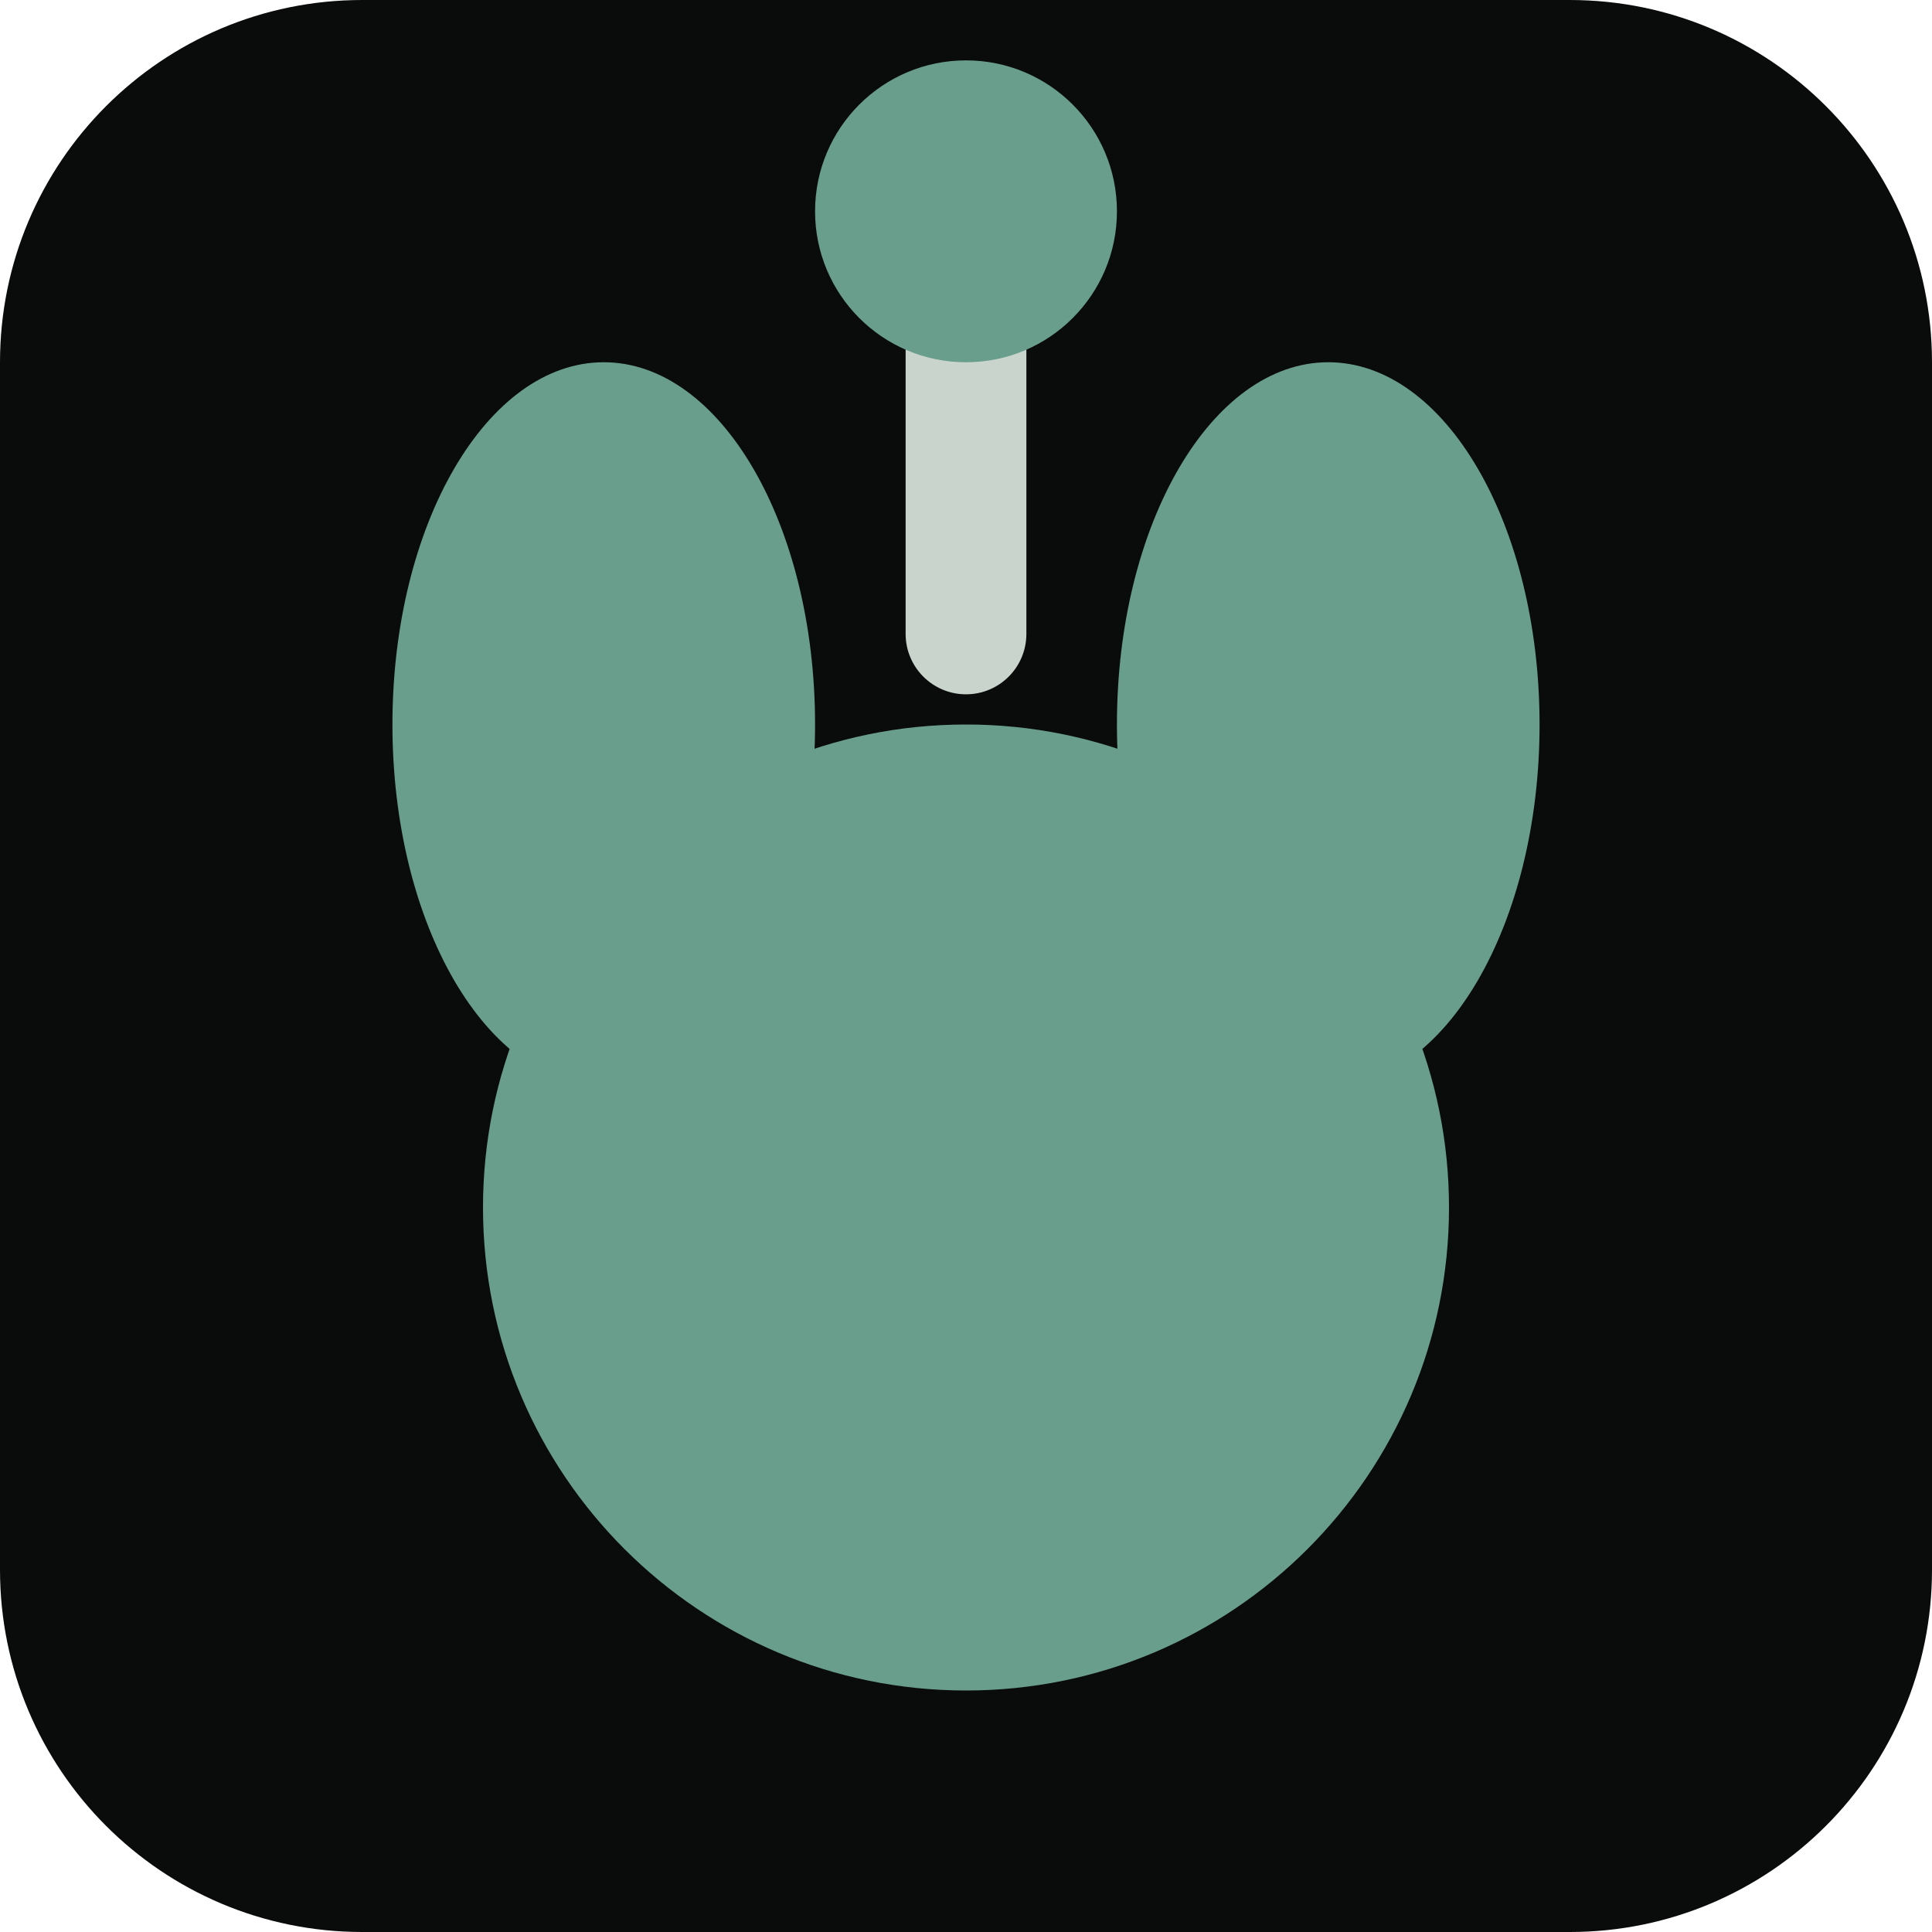
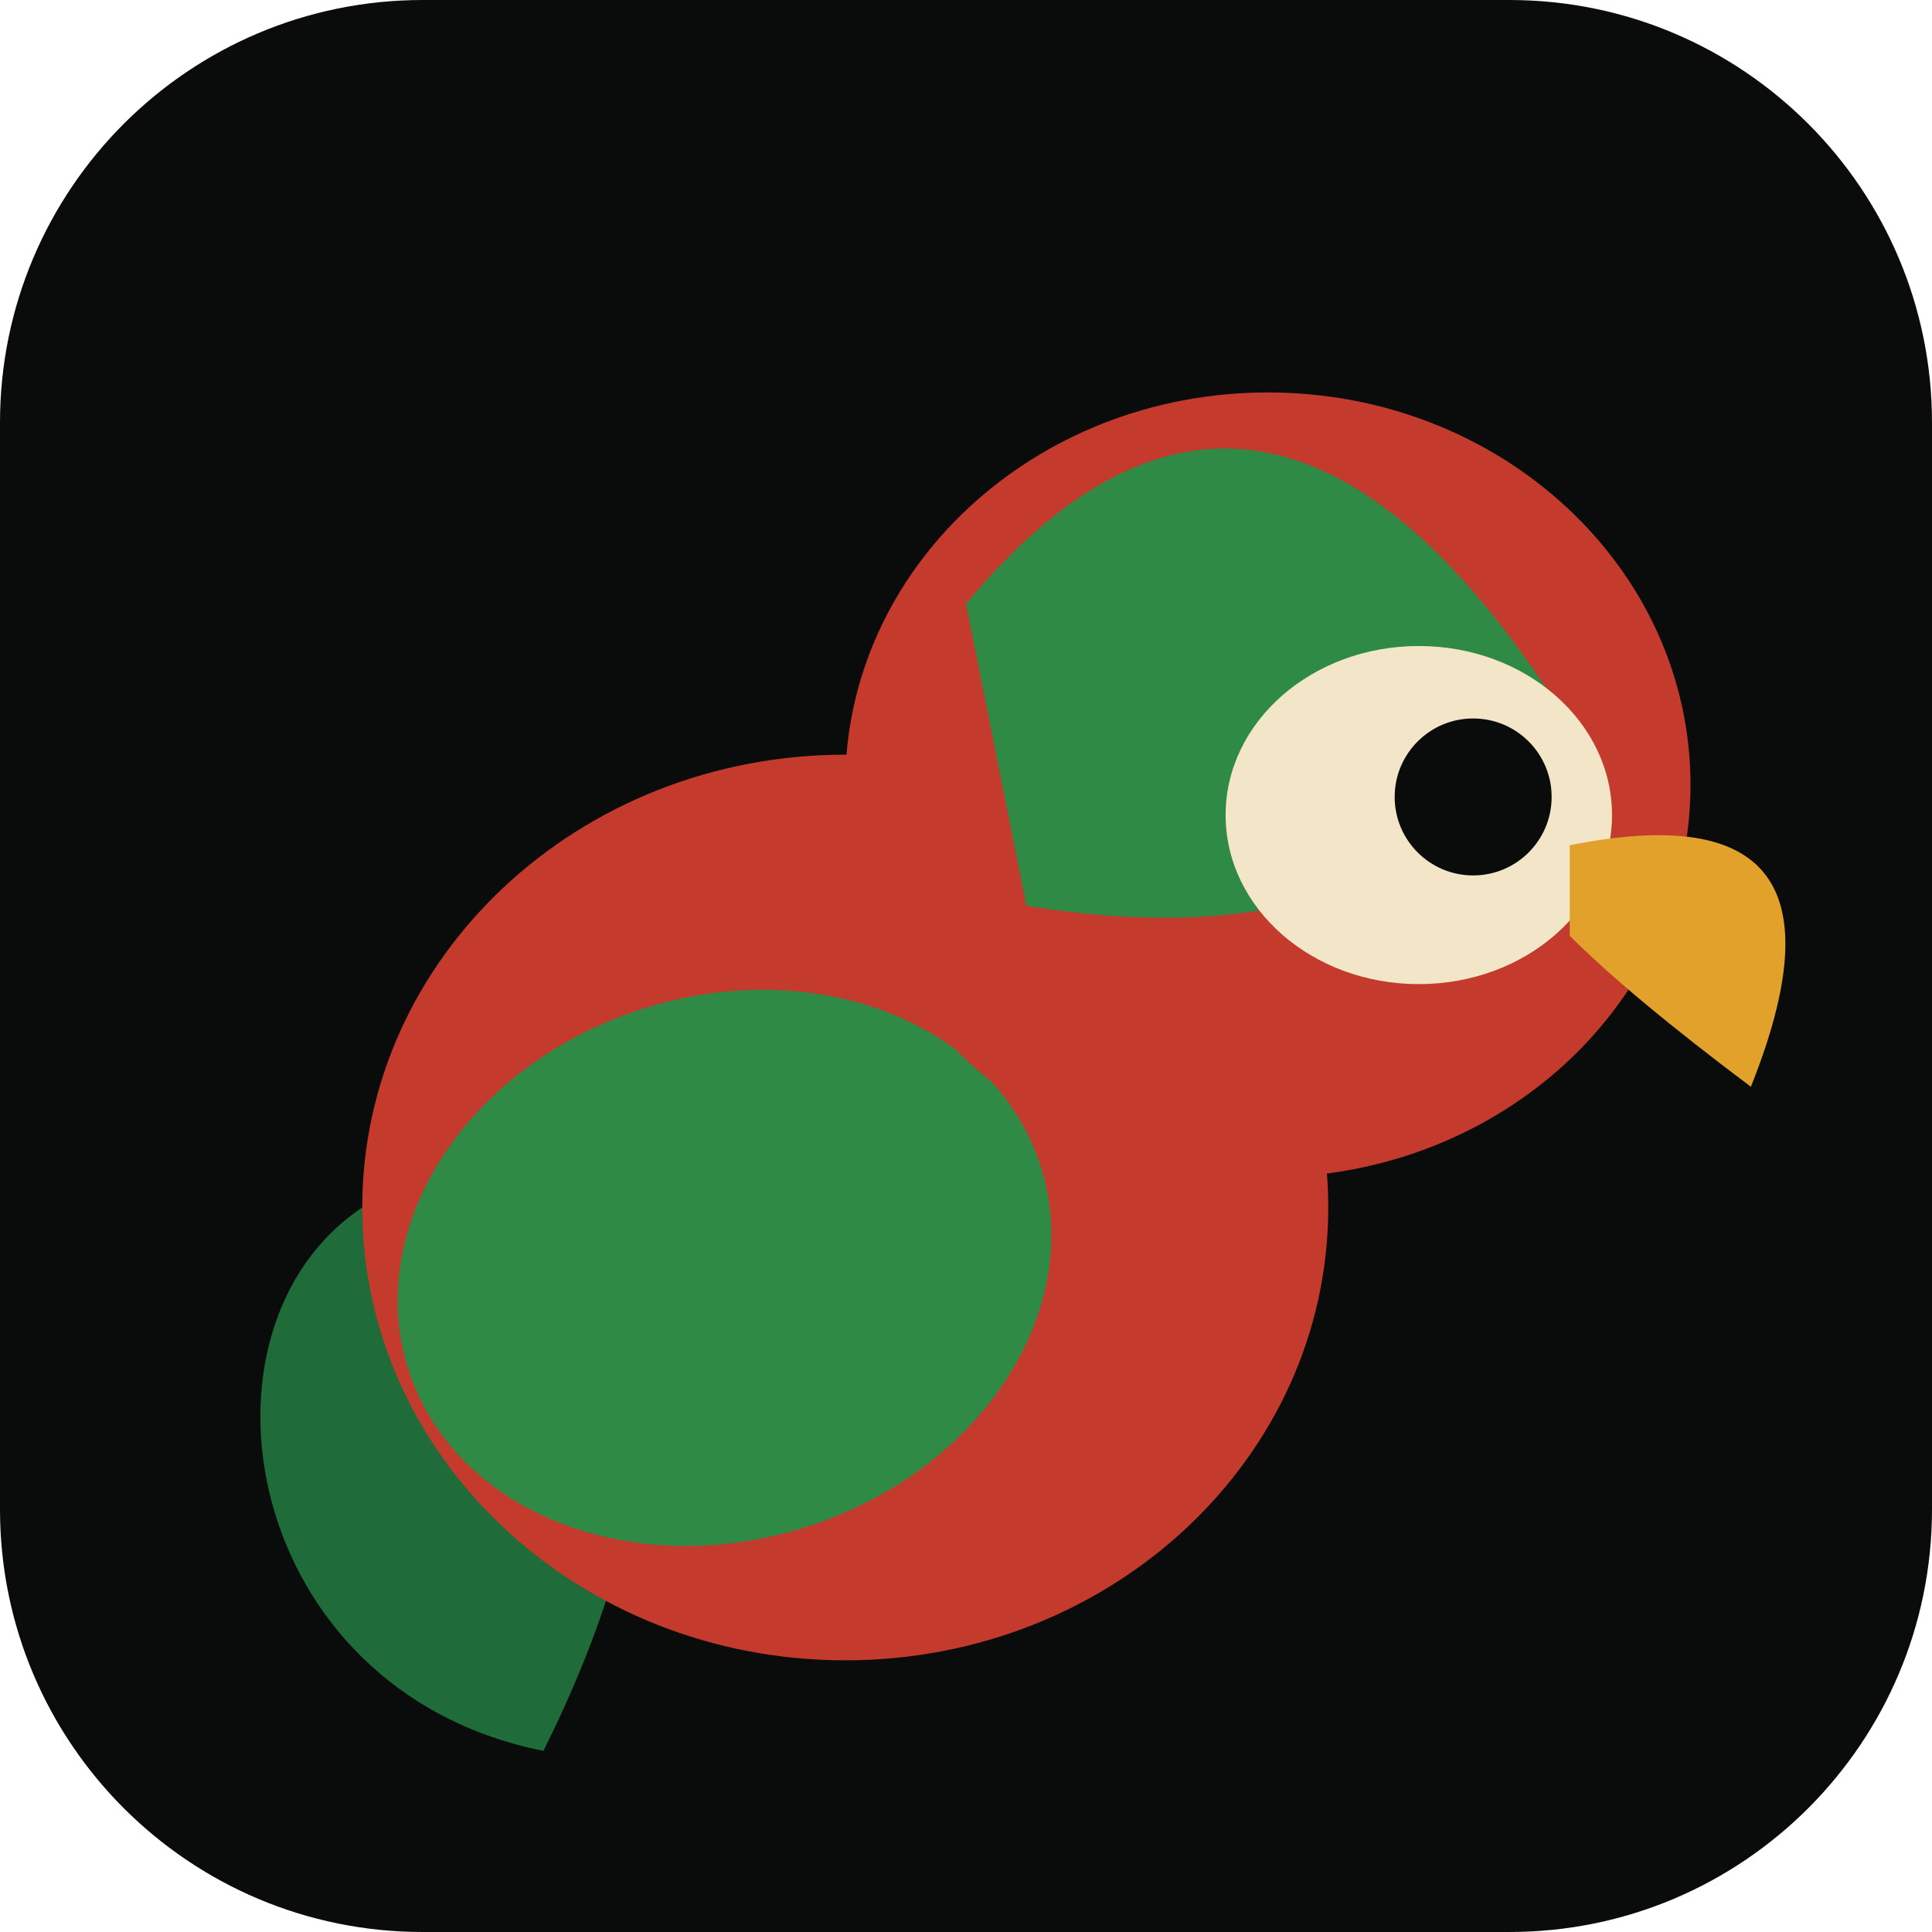
<svg xmlns="http://www.w3.org/2000/svg" viewBox="0 0 32 32">
-   <rect width="32" height="32" rx="6" fill="#0a0c0b" />
-   <ellipse cx="10" cy="12" rx="3.5" ry="6" fill="#6a9e8c" />
-   <ellipse cx="22" cy="12" rx="3.5" ry="6" fill="#6a9e8c" />
-   <circle cx="16" cy="20" r="8" fill="#6a9e8c" />
-   <rect x="15" y="3.5" width="2" height="8" rx="1" fill="#c8d4cc" />
-   <circle cx="16" cy="3.5" r="2.5" fill="#6a9e8c" />
+   <rect width="32" height="32" rx="7" fill="#0a0c0b" />
+   <path d="M6 20 C3 22 4 28 9 29 C11 25 11 22 10 20 Z" fill="#1f6b3a" />
+   <ellipse cx="14" cy="20" rx="8" ry="7.5" fill="#c43b2e" />
+   <ellipse cx="12" cy="21" rx="5.5" ry="4.5" fill="#2f8a45" transform="rotate(-18 12 21)" />
+   <ellipse cx="21" cy="13" rx="7" ry="6.5" fill="#c43b2e" />
+   <path d="M16 10 Q21 4 26 12 Q23 16 17 15 Z" fill="#2f8a45" />
+   <ellipse cx="23.5" cy="13.5" rx="3.2" ry="2.8" fill="#f3e6c8" />
+   <circle cx="24.4" cy="13.2" r="1.3" fill="#0a0c0b" />
+   <path d="M26 14 Q31 13 29 18 Q27 16.5 26 15.5 Z" fill="#e2a12a" />
</svg>
